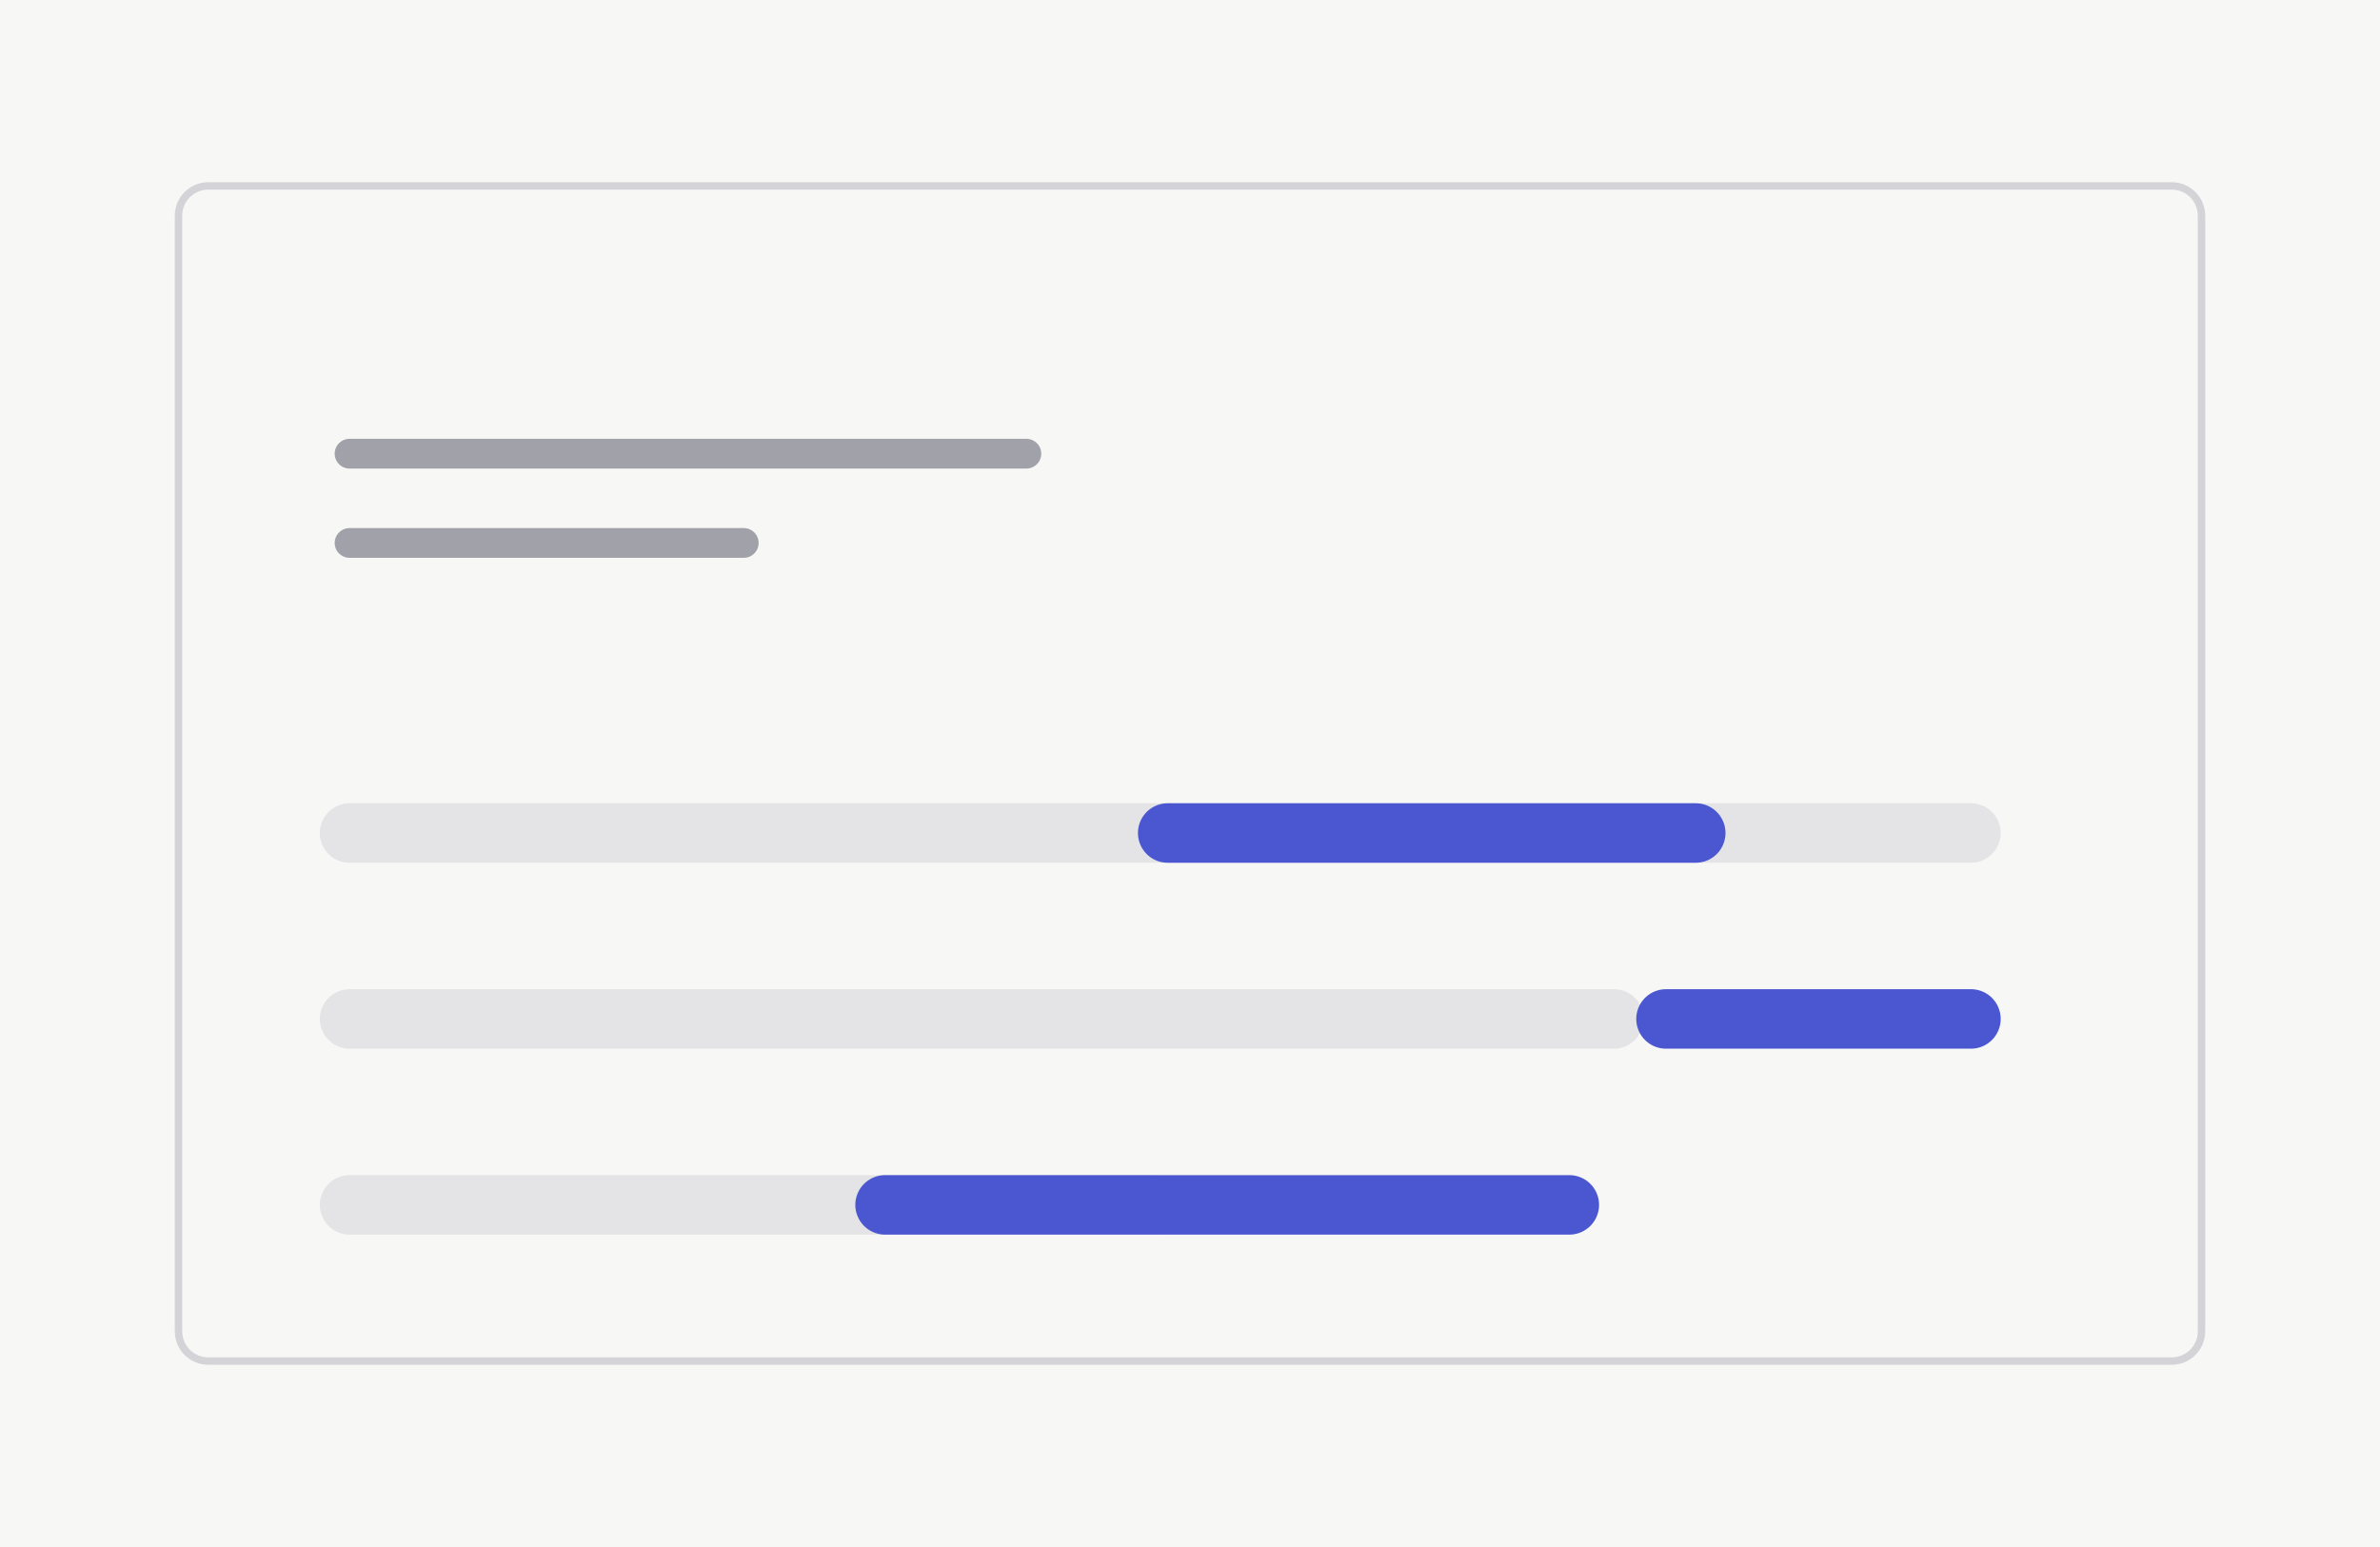
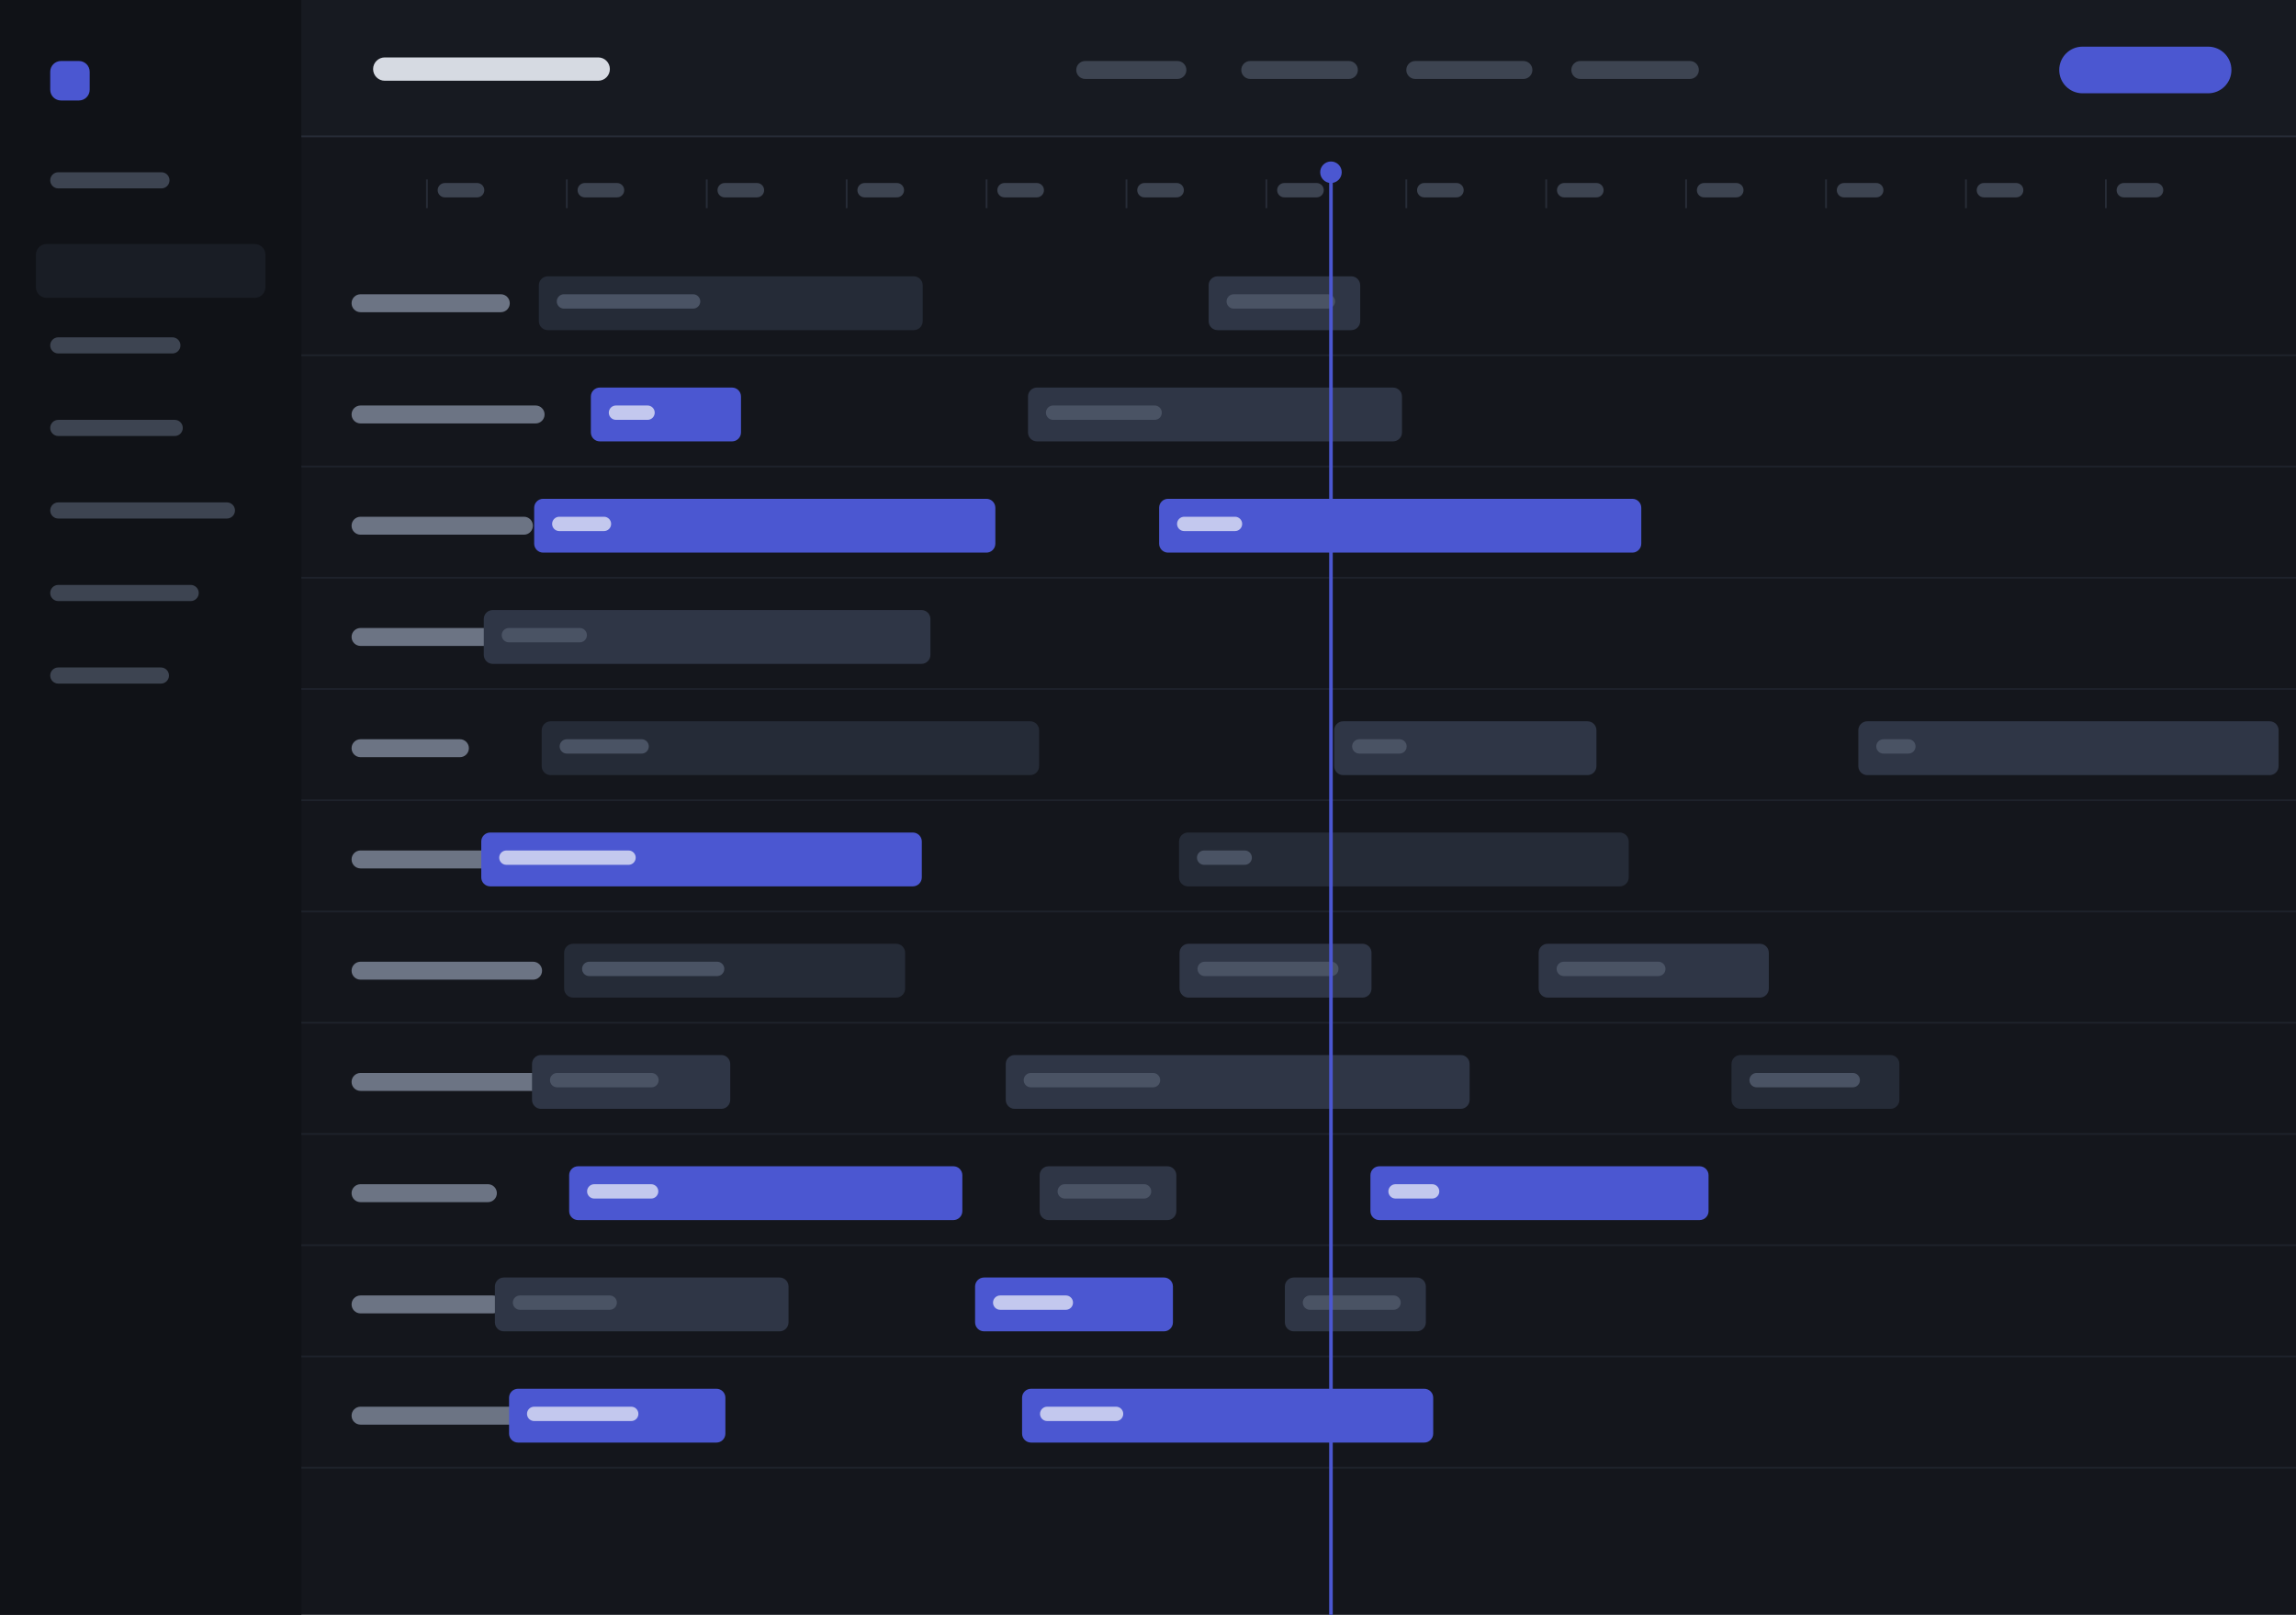
- <svg xmlns="http://www.w3.org/2000/svg" viewBox="0 0 320 208" fill="none">
-   <rect width="320" height="208" fill="#f7f7f6" />
-   <rect x="24" y="25" width="272" height="158" rx="4" stroke="#d4d4d8" />
-   <path d="M47 61h91M47 73h53" stroke="#a1a1aa" stroke-width="4" stroke-linecap="round" />
-   <path d="M47 112h218M47 137h170M47 162h108" stroke="#e4e4e7" stroke-width="8" stroke-linecap="round" />
-   <path d="M157 112h71M224 137h41M119 162h92" stroke="#4b57d1" stroke-width="8" stroke-linecap="round" />
+ <svg xmlns="http://www.w3.org/2000/svg" viewBox="0 0 1280 900" fill="none">
+   <rect x="0" y="0" width="1280" height="900" rx="0" fill="#14161c" />
+   <rect x="0" y="0" width="168" height="900" rx="0" fill="#101217" />
+   <rect x="28" y="34" width="22" height="22" rx="6" fill="#4b57d1" />
+   <rect x="28" y="96" width="66.5" height="9" rx="4.5" fill="#3d4451" />
+   <rect x="28" y="142" width="96" height="9" rx="4.5" fill="#9aa2b4" />
+   <rect x="28" y="188" width="72.6" height="9" rx="4.5" fill="#3d4451" />
+   <rect x="28" y="234" width="73.9" height="9" rx="4.5" fill="#3d4451" />
+   <rect x="28" y="280" width="103" height="9" rx="4.5" fill="#3d4451" />
+   <rect x="28" y="326" width="82.8" height="9" rx="4.5" fill="#3d4451" />
+   <rect x="28" y="372" width="66.2" height="9" rx="4.5" fill="#3d4451" />
+   <rect x="20" y="136" width="128" height="30" rx="6" fill="#191d25" />
+   <rect x="168" y="0" width="1112" height="76" rx="0" fill="#171a21" />
+   <path d="M168 76H1280" stroke="#272c37" stroke-width="1" />
+   <rect x="208" y="32" width="132" height="13" rx="6.5" fill="#d6dae2" />
+   <rect x="600" y="34" width="61.4" height="10" rx="5" fill="#3d4451" />
+   <rect x="692" y="34" width="65" height="10" rx="5" fill="#3d4451" />
+   <rect x="784" y="34" width="70.3" height="10" rx="5" fill="#3d4451" />
+   <rect x="876" y="34" width="71.1" height="10" rx="5" fill="#3d4451" />
+   <rect x="1148" y="26" width="96" height="26" rx="13" fill="#4b57d1" />
+   <path d="M238 100V116" stroke="#272c37" />
+   <rect x="244" y="102" width="26" height="8" rx="4" fill="#3d4451" />
+   <path d="M316 100V116" stroke="#272c37" />
+   <rect x="322" y="102" width="26" height="8" rx="4" fill="#3d4451" />
+   <path d="M394 100V116" stroke="#272c37" />
+   <rect x="400" y="102" width="26" height="8" rx="4" fill="#3d4451" />
+   <path d="M472 100V116" stroke="#272c37" />
+   <rect x="478" y="102" width="26" height="8" rx="4" fill="#3d4451" />
+   <path d="M550 100V116" stroke="#272c37" />
+   <rect x="556" y="102" width="26" height="8" rx="4" fill="#3d4451" />
+   <path d="M628 100V116" stroke="#272c37" />
+   <rect x="634" y="102" width="26" height="8" rx="4" fill="#3d4451" />
+   <path d="M706 100V116" stroke="#272c37" />
+   <rect x="712" y="102" width="26" height="8" rx="4" fill="#3d4451" />
+   <path d="M784 100V116" stroke="#272c37" />
+   <rect x="790" y="102" width="26" height="8" rx="4" fill="#3d4451" />
+   <path d="M862 100V116" stroke="#272c37" />
+   <rect x="868" y="102" width="26" height="8" rx="4" fill="#3d4451" />
+   <path d="M940 100V116" stroke="#272c37" />
+   <rect x="946" y="102" width="26" height="8" rx="4" fill="#3d4451" />
+   <path d="M1018 100V116" stroke="#272c37" />
+   <rect x="1024" y="102" width="26" height="8" rx="4" fill="#3d4451" />
+   <path d="M1096 100V116" stroke="#272c37" />
+   <rect x="1102" y="102" width="26" height="8" rx="4" fill="#3d4451" />
+   <path d="M1174 100V116" stroke="#272c37" />
+   <rect x="1180" y="102" width="26" height="8" rx="4" fill="#3d4451" />
+   <path d="M168 198H1280" stroke="#1e222b" stroke-width="1" />
+   <rect x="196" y="164" width="88.2" height="10" rx="5" fill="#6c7484" />
+   <rect x="300.4" y="154" width="214" height="30" rx="5" fill="#252b37" />
+   <rect x="310.4" y="164" width="80" height="8" rx="4" fill="#4a5364" />
+   <rect x="673.8" y="154" width="84.5" height="30" rx="5" fill="#2f3646" />
+   <rect x="683.8" y="164" width="60.5" height="8" rx="4" fill="#4a5364" />
+   <path d="M168 260H1280" stroke="#1e222b" stroke-width="1" />
+   <rect x="196" y="226" width="107.6" height="10" rx="5" fill="#6c7484" />
+   <rect x="329.4" y="216" width="83.7" height="30" rx="5" fill="#4b57d1" />
+   <rect x="339.4" y="226" width="25.6" height="8" rx="4" fill="#c3c8ee" />
+   <rect x="573.1" y="216" width="208.5" height="30" rx="5" fill="#2f3646" />
+   <rect x="583.1" y="226" width="64.6" height="8" rx="4" fill="#4a5364" />
+   <path d="M168 322H1280" stroke="#1e222b" stroke-width="1" />
+   <rect x="196" y="288" width="101.1" height="10" rx="5" fill="#6c7484" />
+   <rect x="297.8" y="278" width="257.1" height="30" rx="5" fill="#4b57d1" />
+   <rect x="307.8" y="288" width="32.9" height="8" rx="4" fill="#c3c8ee" />
+   <rect x="646.2" y="278" width="268.8" height="30" rx="5" fill="#4b57d1" />
+   <rect x="656.2" y="288" width="36.3" height="8" rx="4" fill="#c3c8ee" />
+   <path d="M168 384H1280" stroke="#1e222b" stroke-width="1" />
+   <rect x="196" y="350" width="84.3" height="10" rx="5" fill="#6c7484" />
+   <rect x="269.7" y="340" width="249" height="30" rx="5" fill="#2f3646" />
+   <rect x="279.7" y="350" width="47.5" height="8" rx="4" fill="#4a5364" />
+   <path d="M168 446H1280" stroke="#1e222b" stroke-width="1" />
+   <rect x="196" y="412" width="65.4" height="10" rx="5" fill="#6c7484" />
+   <rect x="302" y="402" width="277.3" height="30" rx="5" fill="#252b37" />
+   <rect x="312" y="412" width="49.7" height="8" rx="4" fill="#4a5364" />
+   <rect x="743.8" y="402" width="146.2" height="30" rx="5" fill="#2f3646" />
+   <rect x="753.8" y="412" width="30.4" height="8" rx="4" fill="#4a5364" />
+   <rect x="1036" y="402" width="234.3" height="30" rx="5" fill="#2f3646" />
+   <rect x="1046" y="412" width="21.9" height="8" rx="4" fill="#4a5364" />
+   <path d="M168 508H1280" stroke="#1e222b" stroke-width="1" />
+   <rect x="196" y="474" width="80.4" height="10" rx="5" fill="#6c7484" />
+   <rect x="268.3" y="464" width="245.6" height="30" rx="5" fill="#4b57d1" />
+   <rect x="278.3" y="474" width="76.1" height="8" rx="4" fill="#c3c8ee" />
+   <rect x="657.3" y="464" width="250.7" height="30" rx="5" fill="#252b37" />
+   <rect x="667.3" y="474" width="30.6" height="8" rx="4" fill="#4a5364" />
+   <path d="M168 570H1280" stroke="#1e222b" stroke-width="1" />
+   <rect x="196" y="536" width="106.2" height="10" rx="5" fill="#6c7484" />
+   <rect x="314.5" y="526" width="190.1" height="30" rx="5" fill="#252b37" />
+   <rect x="324.5" y="536" width="79.3" height="8" rx="4" fill="#4a5364" />
+   <rect x="657.6" y="526" width="107" height="30" rx="5" fill="#2f3646" />
+   <rect x="667.6" y="536" width="78.6" height="8" rx="4" fill="#4a5364" />
+   <rect x="857.8" y="526" width="128.3" height="30" rx="5" fill="#2f3646" />
+   <rect x="867.8" y="536" width="60.7" height="8" rx="4" fill="#4a5364" />
+   <path d="M168 632H1280" stroke="#1e222b" stroke-width="1" />
+   <rect x="196" y="598" width="107" height="10" rx="5" fill="#6c7484" />
+   <rect x="296.6" y="588" width="110.5" height="30" rx="5" fill="#2f3646" />
+   <rect x="306.6" y="598" width="60.6" height="8" rx="4" fill="#4a5364" />
+   <rect x="560.7" y="588" width="258.6" height="30" rx="5" fill="#2f3646" />
+   <rect x="570.7" y="598" width="76.1" height="8" rx="4" fill="#4a5364" />
+   <rect x="965.3" y="588" width="93.6" height="30" rx="5" fill="#252b37" />
+   <rect x="975.3" y="598" width="61.6" height="8" rx="4" fill="#4a5364" />
+   <path d="M168 694H1280" stroke="#1e222b" stroke-width="1" />
+   <rect x="196" y="660" width="81" height="10" rx="5" fill="#6c7484" />
+   <rect x="317.3" y="650" width="219.2" height="30" rx="5" fill="#4b57d1" />
+   <rect x="327.3" y="660" width="39.7" height="8" rx="4" fill="#c3c8ee" />
+   <rect x="579.6" y="650" width="76.2" height="30" rx="5" fill="#2f3646" />
+   <rect x="589.6" y="660" width="52.2" height="8" rx="4" fill="#4a5364" />
+   <rect x="764" y="650" width="188.5" height="30" rx="5" fill="#4b57d1" />
+   <rect x="774" y="660" width="28.4" height="8" rx="4" fill="#c3c8ee" />
+   <path d="M168 756H1280" stroke="#1e222b" stroke-width="1" />
+   <rect x="196" y="722" width="83.7" height="10" rx="5" fill="#6c7484" />
+   <rect x="275.9" y="712" width="163.7" height="30" rx="5" fill="#2f3646" />
+   <rect x="285.9" y="722" width="58" height="8" rx="4" fill="#4a5364" />
+   <rect x="543.6" y="712" width="110.3" height="30" rx="5" fill="#4b57d1" />
+   <rect x="553.6" y="722" width="44.6" height="8" rx="4" fill="#c3c8ee" />
+   <rect x="716.3" y="712" width="78.6" height="30" rx="5" fill="#2f3646" />
+   <rect x="726.3" y="722" width="54.6" height="8" rx="4" fill="#4a5364" />
+   <path d="M168 818H1280" stroke="#1e222b" stroke-width="1" />
+   <rect x="196" y="784" width="105.5" height="10" rx="5" fill="#6c7484" />
+   <rect x="283.8" y="774" width="120.6" height="30" rx="5" fill="#4b57d1" />
+   <rect x="293.8" y="784" width="62.1" height="8" rx="4" fill="#c3c8ee" />
+   <rect x="569.8" y="774" width="229.2" height="30" rx="5" fill="#4b57d1" />
+   <rect x="579.8" y="784" width="46.4" height="8" rx="4" fill="#c3c8ee" />
+   <path d="M742 96V900" stroke="#4b57d1" stroke-width="2" />
+   <circle cx="742" cy="96" r="6" fill="#4b57d1" />
</svg>
